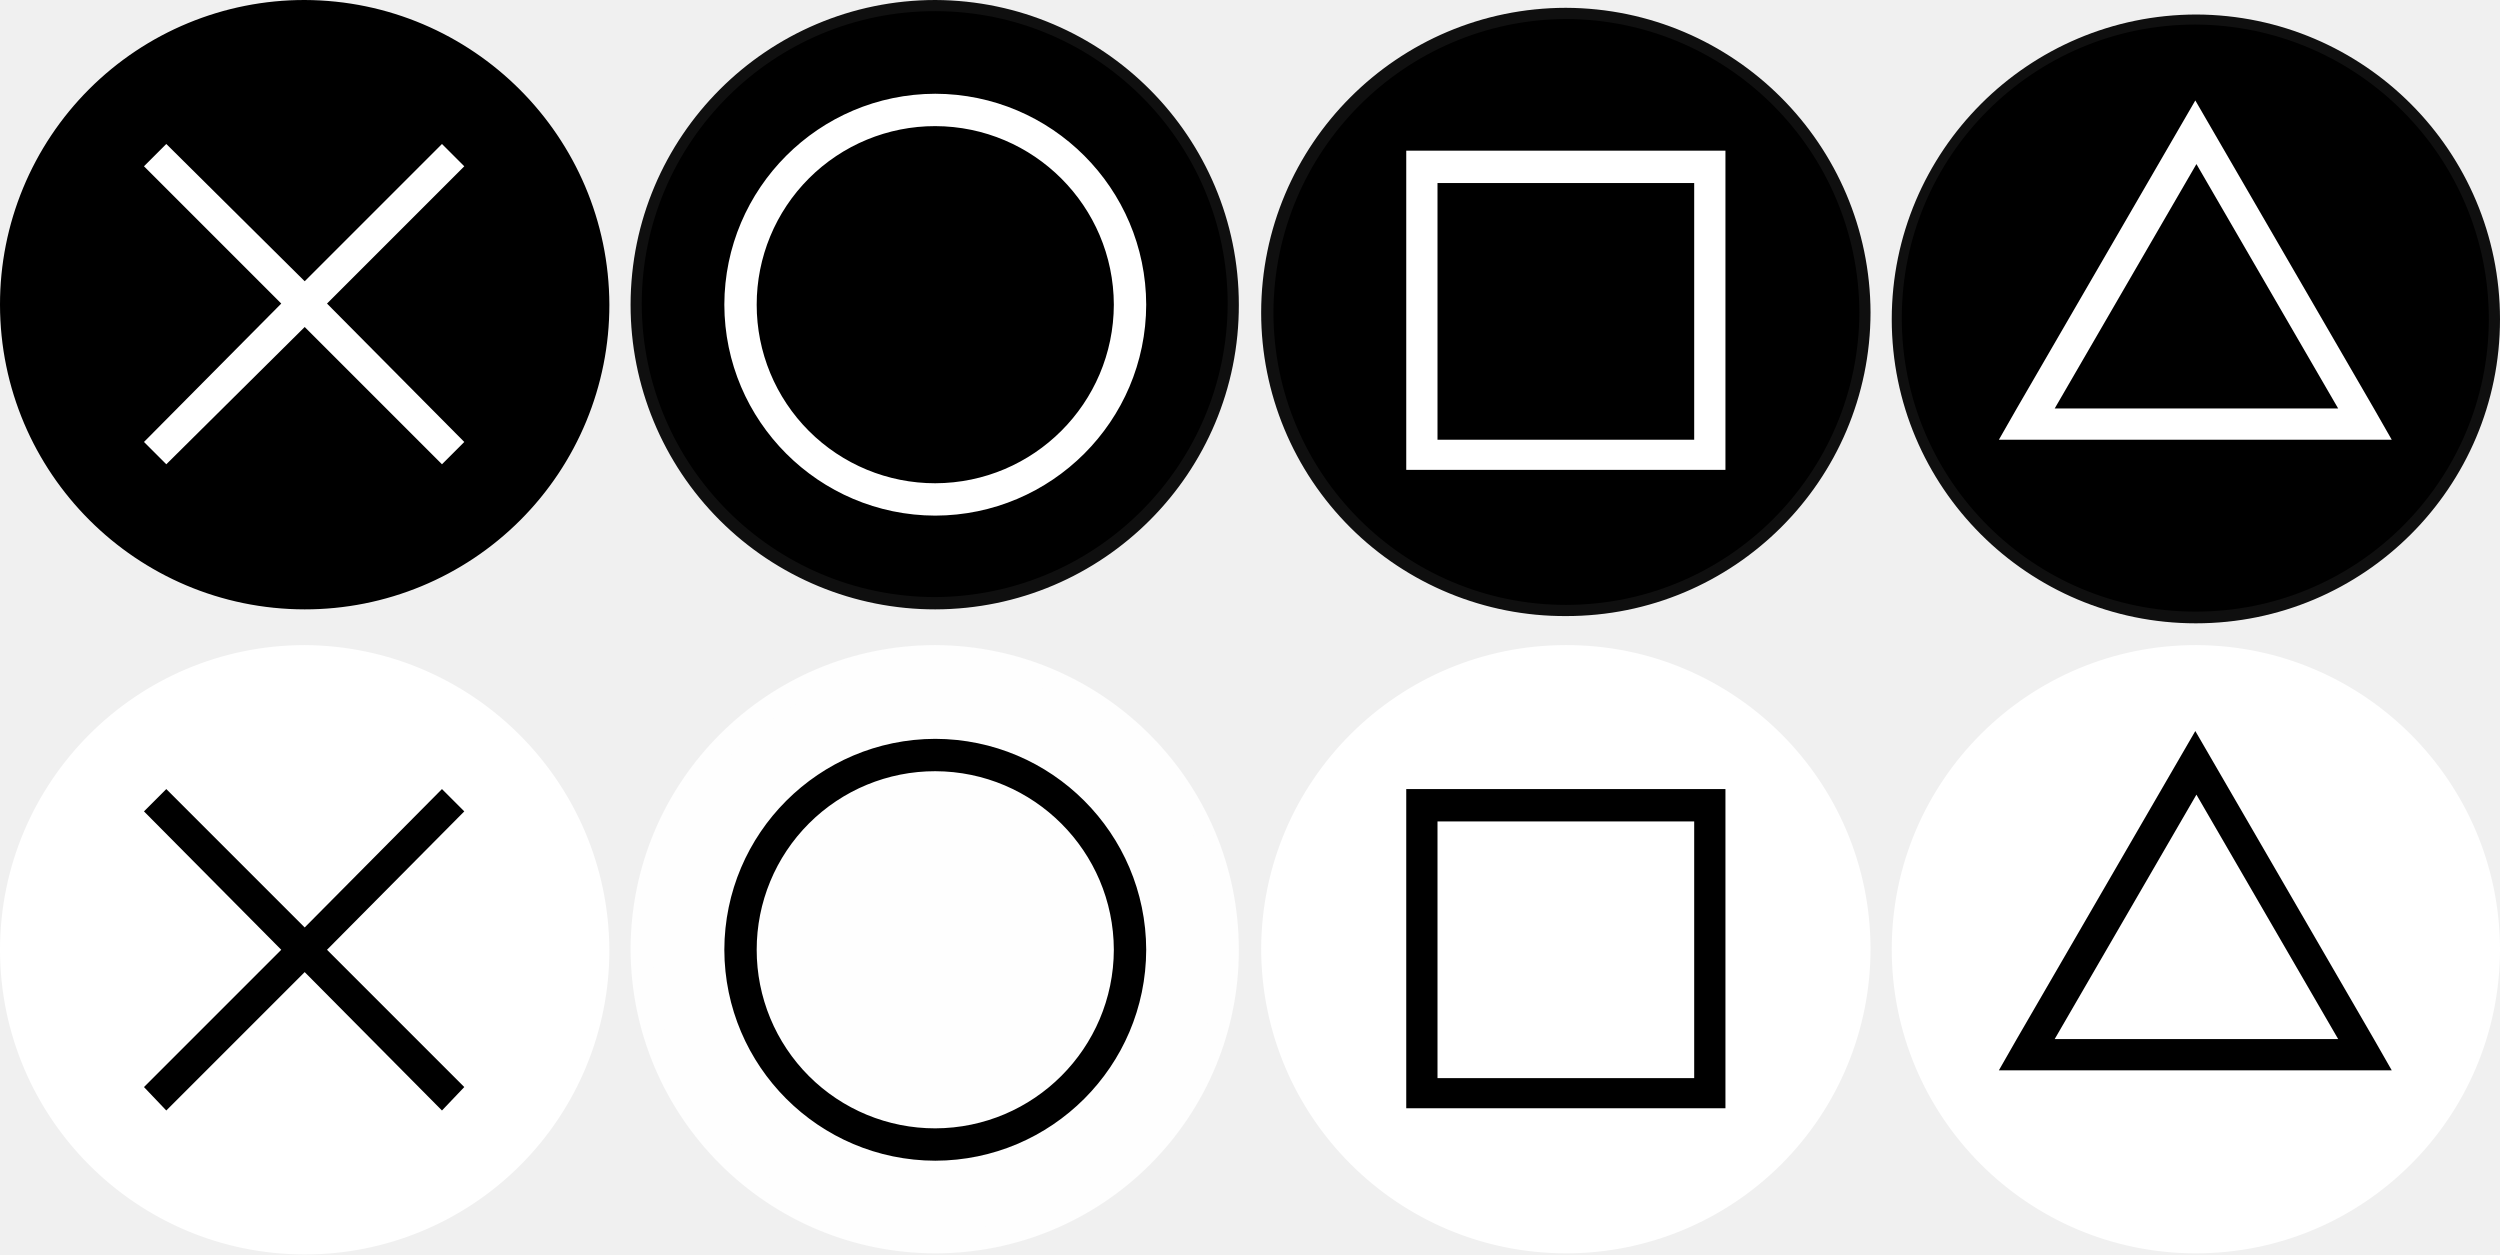
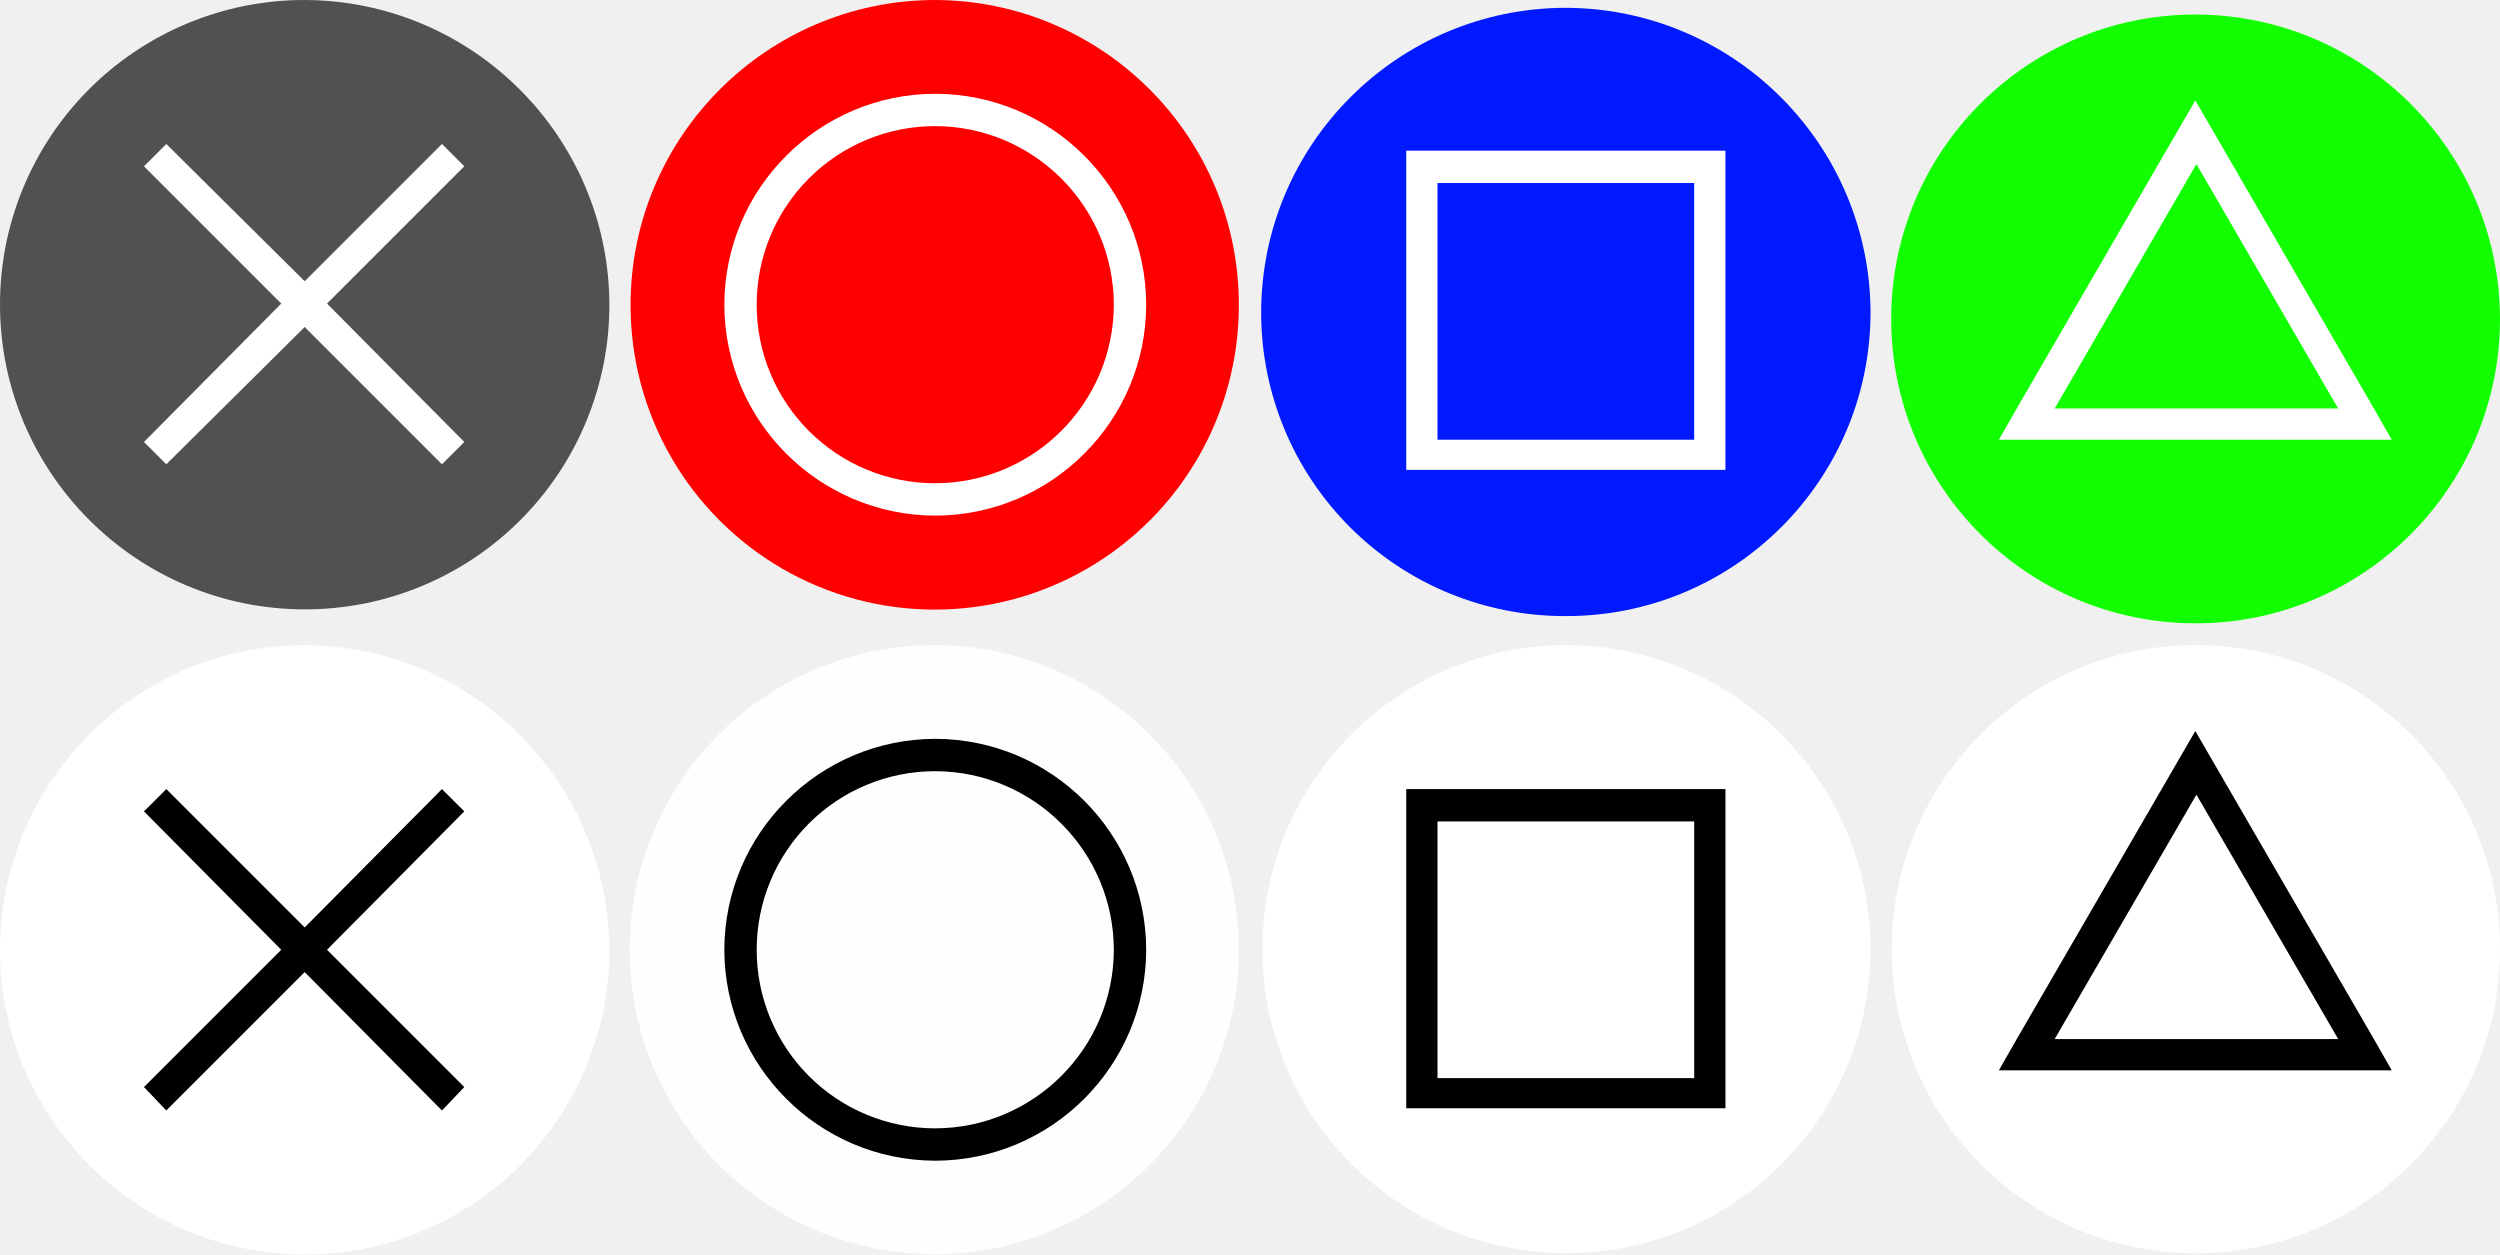
- <svg xmlns="http://www.w3.org/2000/svg" width="224" height="112.4" viewBox="0 0 224 112.4">
+ <svg xmlns="http://www.w3.org/2000/svg" width="1250.449" height="627.457" viewBox="0 0 1250.449 627.457">
  <g id="face" transform="translate(193 -340.7)">
-     <g id="g42">
-       <g id="g10">
+     <g id="g42" transform="translate(-193 663.36)">
+       <g id="g10" transform="translate(315.403 0)">
        <g id="g6">
-           <path id="path2" d="M-109.2,452a26.332,26.332,0,0,1-26.3-26.3,26.247,26.247,0,0,1,26.3-26.2A26.247,26.247,0,0,1-83,425.8,26.225,26.225,0,0,1-109.2,452Z" fill="#fefefe" />
-           <path id="path4" d="M-109.2,400.5a25.308,25.308,0,0,1,25.3,25.2A25.329,25.329,0,0,1-109.2,451a25.244,25.244,0,0,1-25.3-25.2,25.329,25.329,0,0,1,25.3-25.3m0-2a27.314,27.314,0,0,0-27.3,27.2A27.335,27.335,0,0,0-109.2,453,27.164,27.164,0,0,0-82,425.8a27.314,27.314,0,0,0-27.2-27.3Z" fill="#fefefe" />
+           <path id="path2" d="M11.316,692.574A147,147,0,0,1-135.5,545.758a146.537,146.537,0,0,1,293.074.558A146.4,146.4,0,0,1,11.316,692.574Z" transform="translate(141.082 -393.918)" fill="#fefefe" />
+           <path id="path4" d="M15.9,409.665a140.955,140.955,0,1,1,0,281.909A140.921,140.921,0,0,1-125.335,550.9,141.4,141.4,0,0,1,15.9,409.665m0-11.165a152.319,152.319,0,1,0,151.84,152.4A152.476,152.476,0,0,0,15.9,398.5Z" transform="translate(136.5 -398.5)" fill="#fefefe" />
        </g>
-         <path id="path8" d="M-109.2,406.9a18.949,18.949,0,0,0-18.9,18.9,18.949,18.949,0,0,0,18.9,18.9,18.949,18.949,0,0,0,18.9-18.9A18.949,18.949,0,0,0-109.2,406.9Zm0,34.9a15.983,15.983,0,0,1-16-16,15.983,15.983,0,0,1,16-16,16.047,16.047,0,0,1,16,16A16.047,16.047,0,0,1-109.2,441.8Z" />
+         <path id="path8" d="M-22.594,406.9A105.78,105.78,0,0,0-128.1,512.407,105.78,105.78,0,0,0-22.594,617.913,105.78,105.78,0,0,0,82.913,512.407,105.78,105.78,0,0,0-22.594,406.9Zm0,194.824a89.224,89.224,0,0,1-63.185-26.133,89.222,89.222,0,0,1-26.133-63.185,89.223,89.223,0,0,1,26.133-63.185,89.223,89.223,0,0,1,63.185-26.133,89.58,89.58,0,0,1,89.318,89.318,89.58,89.58,0,0,1-89.318,89.318Z" transform="translate(174.992 -360.009)" />
      </g>
-       <g id="g20">
+       <g id="g20" transform="translate(0 0)">
        <g id="g16">
-           <path id="path12" d="M-165.8,452A26.225,26.225,0,0,1-192,425.8a26.247,26.247,0,0,1,26.3-26.2,26.311,26.311,0,0,1,26.3,26.2A26.4,26.4,0,0,1-165.8,452Z" fill="#fff" />
-           <path id="path14" d="M-165.7,400.5a25.308,25.308,0,0,1,25.3,25.2A25.329,25.329,0,0,1-165.7,451,25.244,25.244,0,0,1-191,425.8a25.329,25.329,0,0,1,25.3-25.3m0-2A27.335,27.335,0,0,0-193,425.8a27.335,27.335,0,0,0,27.3,27.3,27.271,27.271,0,0,0,27.3-27.3,27.465,27.465,0,0,0-27.3-27.3Z" fill="#fff" />
+           <path id="path12" d="M-45.742,692.116A146.4,146.4,0,0,1-192,545.858,146.52,146.52,0,0,1-45.184,399.6,146.877,146.877,0,0,1,101.632,545.858,147.374,147.374,0,0,1-45.742,692.116Z" transform="translate(197.582 -393.46)" fill="#fff" />
+           <path id="path14" d="M-40.6,409.665A141.278,141.278,0,0,1,100.632,550.34,141.4,141.4,0,0,1-40.6,691.574,140.921,140.921,0,0,1-181.835,550.9,141.4,141.4,0,0,1-40.6,409.665m0-11.165A152.594,152.594,0,0,0-193,550.9,152.594,152.594,0,0,0-40.6,703.3,152.238,152.238,0,0,0,67.208,658.708,152.236,152.236,0,0,0,111.8,550.9,153.32,153.32,0,0,0-40.6,398.5Z" transform="translate(193 -398.5)" fill="#fff" />
        </g>
-         <path id="polygon18" d="M-151.4,413.4l-2-2-12.3,12.4-12.4-12.4-2,2,12.3,12.4-12.3,12.3,2,2.1,12.4-12.4,12.3,12.4,2-2.1-12.3-12.3Z" />
+         <path id="polygon18" d="M-19.886,422.565-31.051,411.4l-68.663,69.221L-168.935,411.4-180.1,422.565l68.663,69.221L-180.1,560.449l11.165,11.723,69.221-69.221,68.663,69.221,11.165-11.723-68.663-68.663Z" transform="translate(252.113 -339.388)" />
      </g>
-       <g id="g30">
-         <g id="g26">
-           <path id="path22" d="M-52.7,452a26.247,26.247,0,0,1-26.2-26.3,26.225,26.225,0,0,1,26.2-26.2,26.376,26.376,0,0,1,26.3,26.2A26.462,26.462,0,0,1-52.7,452Z" fill="#fff" />
-           <path id="path24" d="M-52.7,400.5a25.308,25.308,0,0,1,25.3,25.2A25.329,25.329,0,0,1-52.7,451,25.244,25.244,0,0,1-78,425.8a25.329,25.329,0,0,1,25.3-25.3m0-2A27.314,27.314,0,0,0-80,425.7,27.335,27.335,0,0,0-52.7,453a27.271,27.271,0,0,0,27.3-27.3,27.25,27.25,0,0,0-27.3-27.2Z" fill="#fff" />
+       <g id="g30" transform="translate(630.807)">
+         <g id="g26" transform="translate(0)">
+           <path id="path22" d="M67.358,692.574a146.537,146.537,0,0,1,0-293.074,146.537,146.537,0,1,1,0,293.074Z" transform="translate(85.04 -393.917)" fill="#fff" />
+           <path id="path24" d="M72.4,409.665A140.955,140.955,0,1,1-68.835,550.9,141.278,141.278,0,0,1,72.4,409.665m0-11.165a152.071,152.071,0,1,0,152.4,151.84A152.476,152.476,0,0,0,72.4,398.5Z" transform="translate(80 -398.5)" fill="#fff" />
        </g>
-         <path id="path28" d="M-41.2,411.4H-67V440h28.6V411.4Zm0,25.9h-23v-23h23v23Z" />
+         <path id="path28" d="M77.025,411.4H-67V571.056H92.655V411.4Zm0,144.583H-51.369V427.589H77.025V555.983Z" transform="translate(139.571 -339.387)" />
      </g>
-       <g id="g40">
-         <g id="g36">
-           <path id="path32" d="M3.7,452a26.332,26.332,0,0,1-26.3-26.3,26.3,26.3,0,0,1,52.6.1A26.247,26.247,0,0,1,3.7,452Z" fill="#fff" />
-           <path id="path34" d="M3.8,400.5a25.25,25.25,0,1,1,0,50.5,25.244,25.244,0,0,1-25.3-25.2A25.329,25.329,0,0,1,3.8,400.5m0-2A27.25,27.25,0,1,0,31,425.8,27.314,27.314,0,0,0,3.8,398.5Z" fill="#fff" />
+       <g id="g40" transform="translate(946.21)">
+         <g id="g36" transform="translate(0)">
+           <path id="path32" d="M124.216,692.8A146.676,146.676,0,1,1,271.032,546.546,146.995,146.995,0,0,1,124.216,692.8Z" transform="translate(27.624 -394.147)" fill="#fff" />
+           <path id="path34" d="M128.9,409.665A140.955,140.955,0,1,1-12.335,550.9,140.955,140.955,0,0,1,128.9,409.665m0-11.165a152.119,152.119,0,1,0,151.84,152.4A152.119,152.119,0,0,0,128.9,398.5Z" transform="translate(23.5 -398.5)" fill="#fff" />
        </g>
-         <path id="path38" d="M19.7,433.8l-16-27.6-16,27.6-1.6,2.8H21.3Zm-15.9,0H-8.9L3.8,411.9l12.7,21.9Z" />
+         <path id="path38" d="M173.667,560.273,84.35,406.2-4.968,560.273-13.9,575.9H182.6Zm-88.759,0h-70.9l70.9-122.254,70.9,122.254Z" transform="translate(67.49 -363.216)" />
      </g>
    </g>
-     <g id="g84">
-       <g id="g52">
+     <g id="g84" transform="translate(-193 340.7)">
+       <g id="g52" transform="translate(315.403)">
        <g id="g48">
-           <path id="path46" d="M-109.2,342.7A25.244,25.244,0,0,1-84,368a25.159,25.159,0,0,1-25.2,25.2A25.308,25.308,0,0,1-134.5,368a25.329,25.329,0,0,1,25.3-25.3m0-2A27.335,27.335,0,0,0-136.5,368a27.271,27.271,0,0,0,27.3,27.3A27.25,27.25,0,0,0-82,368a27.314,27.314,0,0,0-27.2-27.3Z" fill="#0f0f0f" />
-           <path id="path44" d="M-109.2,394.2a26.332,26.332,0,0,1-26.3-26.3,26.247,26.247,0,0,1,26.3-26.2A26.225,26.225,0,0,1-83,367.9,26.376,26.376,0,0,1-109.2,394.2Z" />
+           <path id="path46" d="M15.9,351.865A140.921,140.921,0,0,1,156.574,493.1,140.447,140.447,0,0,1,15.9,633.774a140.955,140.955,0,1,1,0-281.909m0-11.165A152.594,152.594,0,0,0-136.5,493.1a152.12,152.12,0,1,0,304.239,0A152.477,152.477,0,0,0,15.9,340.7Z" transform="translate(136.5 -340.7)" fill="red" />
+           <path id="path44" d="M11.316,634.774A147,147,0,0,1-135.5,487.958,146.52,146.52,0,0,1,11.316,341.7,146.4,146.4,0,0,1,157.574,487.958,147.24,147.24,0,0,1,11.316,634.774Z" transform="translate(141.082 -336.118)" fill="red" />
        </g>
-         <path id="path50" d="M-109.2,349.1A18.949,18.949,0,0,0-128.1,368a18.949,18.949,0,0,0,18.9,18.9A18.949,18.949,0,0,0-90.3,368,18.949,18.949,0,0,0-109.2,349.1Zm0,34.9a15.983,15.983,0,0,1-16-16,15.983,15.983,0,0,1,16-16,16.047,16.047,0,0,1,16,16A16.047,16.047,0,0,1-109.2,384Z" fill="#fff" />
+         <path id="path50" d="M-22.593,349.1A105.78,105.78,0,0,0-128.1,454.607,105.78,105.78,0,0,0-22.593,560.113,105.78,105.78,0,0,0,82.913,454.607,105.78,105.78,0,0,0-22.593,349.1Zm0,194.824a89.223,89.223,0,0,1-63.185-26.133,89.223,89.223,0,0,1-26.133-63.185,89.223,89.223,0,0,1,26.133-63.185,89.223,89.223,0,0,1,63.185-26.133,89.58,89.58,0,0,1,89.318,89.318,89.58,89.58,0,0,1-89.318,89.318Z" transform="translate(174.992 -302.208)" fill="#fff" />
      </g>
      <g id="g62">
        <g id="g58">
-           <path id="path56" d="M-165.7,342.7A25.329,25.329,0,0,1-140.4,368a25.244,25.244,0,0,1-25.3,25.2A25.308,25.308,0,0,1-191,368a25.329,25.329,0,0,1,25.3-25.3m0-2A27.271,27.271,0,0,0-193,368a27.335,27.335,0,0,0,27.3,27.3A27.271,27.271,0,0,0-138.4,368a27.4,27.4,0,0,0-27.3-27.3Z" />
-           <path id="path54" d="M-165.8,394.2A26.29,26.29,0,0,1-192,368a26.376,26.376,0,0,1,26.2-26.3A26.4,26.4,0,0,1-139.5,368,26.247,26.247,0,0,1-165.8,394.2Z" />
+           <path id="path56" d="M-40.6,351.865A141.4,141.4,0,0,1,100.632,493.1,140.921,140.921,0,0,1-40.6,633.774,141.278,141.278,0,0,1-181.835,493.1,141.4,141.4,0,0,1-40.6,351.865m0-11.165a152.237,152.237,0,0,0-107.81,44.589A152.238,152.238,0,0,0-193,493.1,152.594,152.594,0,0,0-40.6,645.5,152.234,152.234,0,0,0,67.208,600.908,152.236,152.236,0,0,0,111.8,493.1,152.957,152.957,0,0,0-40.6,340.7Z" transform="translate(193 -340.7)" fill="#515151" />
+           <path id="path54" d="M-45.742,634.774A146.76,146.76,0,0,1-192,488.516,147.24,147.24,0,0,1-45.742,341.7,147.374,147.374,0,0,1,101.074,488.516,146.52,146.52,0,0,1-45.742,634.774Z" transform="translate(197.582 -336.118)" fill="#515151" />
        </g>
-         <path id="polygon60" d="M-151.4,355.6l-2-2-12.3,12.3-12.4-12.3-2,2,12.3,12.3-12.3,12.4,2,2,12.4-12.3,12.3,12.3,2-2-12.3-12.4Z" fill="#fff" />
+         <path id="polygon60" d="M-19.886,364.765-31.051,353.6l-68.663,68.663L-168.935,353.6-180.1,364.765l68.663,68.663L-180.1,502.649l11.165,11.165,69.221-68.663,68.663,68.663,11.165-11.165-68.663-69.221Z" transform="translate(252.113 -281.588)" fill="#fff" />
      </g>
-       <g id="g72">
-         <g id="g68">
-           <path id="path66" d="M-52.7,343.4a25.329,25.329,0,0,1,25.3,25.3,25.18,25.18,0,0,1-25.3,25.2A25.265,25.265,0,0,1-78,368.6a25.18,25.18,0,0,1,25.3-25.2m0-2A27.335,27.335,0,0,0-80,368.7a27.186,27.186,0,0,0,27.3,27.2,27.25,27.25,0,0,0,27.3-27.2,27.4,27.4,0,0,0-27.3-27.3Z" fill="#0f0f0f" />
-           <path id="path64" d="M-52.7,394.9a26.225,26.225,0,0,1-26.2-26.2,26.376,26.376,0,0,1,26.2-26.3,26.4,26.4,0,0,1,26.3,26.3A26.311,26.311,0,0,1-52.7,394.9Z" />
+       <g id="g72" transform="translate(630.807 3.908)">
+         <g id="g68" transform="translate(0)">
+           <path id="path66" d="M72.4,352.565A141.4,141.4,0,0,1,213.632,493.8,140.564,140.564,0,0,1,72.4,634.474a140.955,140.955,0,1,1,0-281.909m0-11.165A152.594,152.594,0,0,0-80,493.8,151.762,151.762,0,0,0,72.4,645.639,152.12,152.12,0,0,0,224.8,493.8,152.957,152.957,0,0,0,72.4,341.4Z" transform="translate(80 -341.4)" fill="#0019ff" />
+           <path id="path64" d="M67.358,635.474A146.4,146.4,0,0,1-78.9,489.216,147.24,147.24,0,0,1,67.358,342.4a146.537,146.537,0,1,1,0,293.074Z" transform="translate(85.041 -336.818)" fill="#0019ff" />
        </g>
-         <path id="path70" d="M-41.2,354.2H-67v28.6h28.6V354.2Zm0,25.9h-23v-23h23v23Z" fill="#fff" />
+         <path id="path70" d="M77.025,354.2H-67V513.855H92.655V354.2Zm0,144.583H-51.369V370.389H77.025V498.783Z" transform="translate(139.571 -282.746)" fill="#fff" />
      </g>
-       <g id="g82">
-         <g id="g78">
-           <path id="path76" d="M3.8,344a25.329,25.329,0,0,1,25.3,25.3A25.265,25.265,0,0,1,3.8,394.6a25.3,25.3,0,1,1,0-50.6m0-2a27.335,27.335,0,0,0-27.3,27.3,27.25,27.25,0,1,0,54.5,0A27.314,27.314,0,0,0,3.8,342Z" fill="#0f0f0f" />
-           <path id="path74" d="M3.7,395.5a26.3,26.3,0,1,1,0-52.6A26.418,26.418,0,0,1,30,369.3,26.247,26.247,0,0,1,3.7,395.5Z" />
+       <g id="g82" transform="translate(946.21 7.257)">
+         <g id="g78" transform="translate(0)">
+           <path id="path76" d="M128.9,353.165A141.234,141.234,0,1,1-12.335,494.4,141.4,141.4,0,0,1,128.9,353.165m0-11.165a152.259,152.259,0,1,0,151.84,152.4A152.594,152.594,0,0,0,128.9,342Z" transform="translate(23.5 -342)" fill="#1f0" />
+           <path id="path74" d="M124.216,636.532A146.816,146.816,0,1,1,271.032,490.274,146.816,146.816,0,0,1,124.216,636.532Z" transform="translate(27.624 -337.876)" fill="#1f0" />
        </g>
-         <path id="path80" d="M19.7,377.3l-16-27.6-16,27.6-1.6,2.8H21.3Zm-15.9,0H-8.9L3.8,355.4l12.7,21.9Z" fill="#fff" />
+         <path id="path80" d="M173.667,503.773,84.35,349.7-4.968,503.773-13.9,519.4H182.6Zm-88.759,0h-70.9l70.9-122.254,70.9,122.254Z" transform="translate(67.491 -306.716)" fill="#fff" />
      </g>
    </g>
  </g>
</svg>
